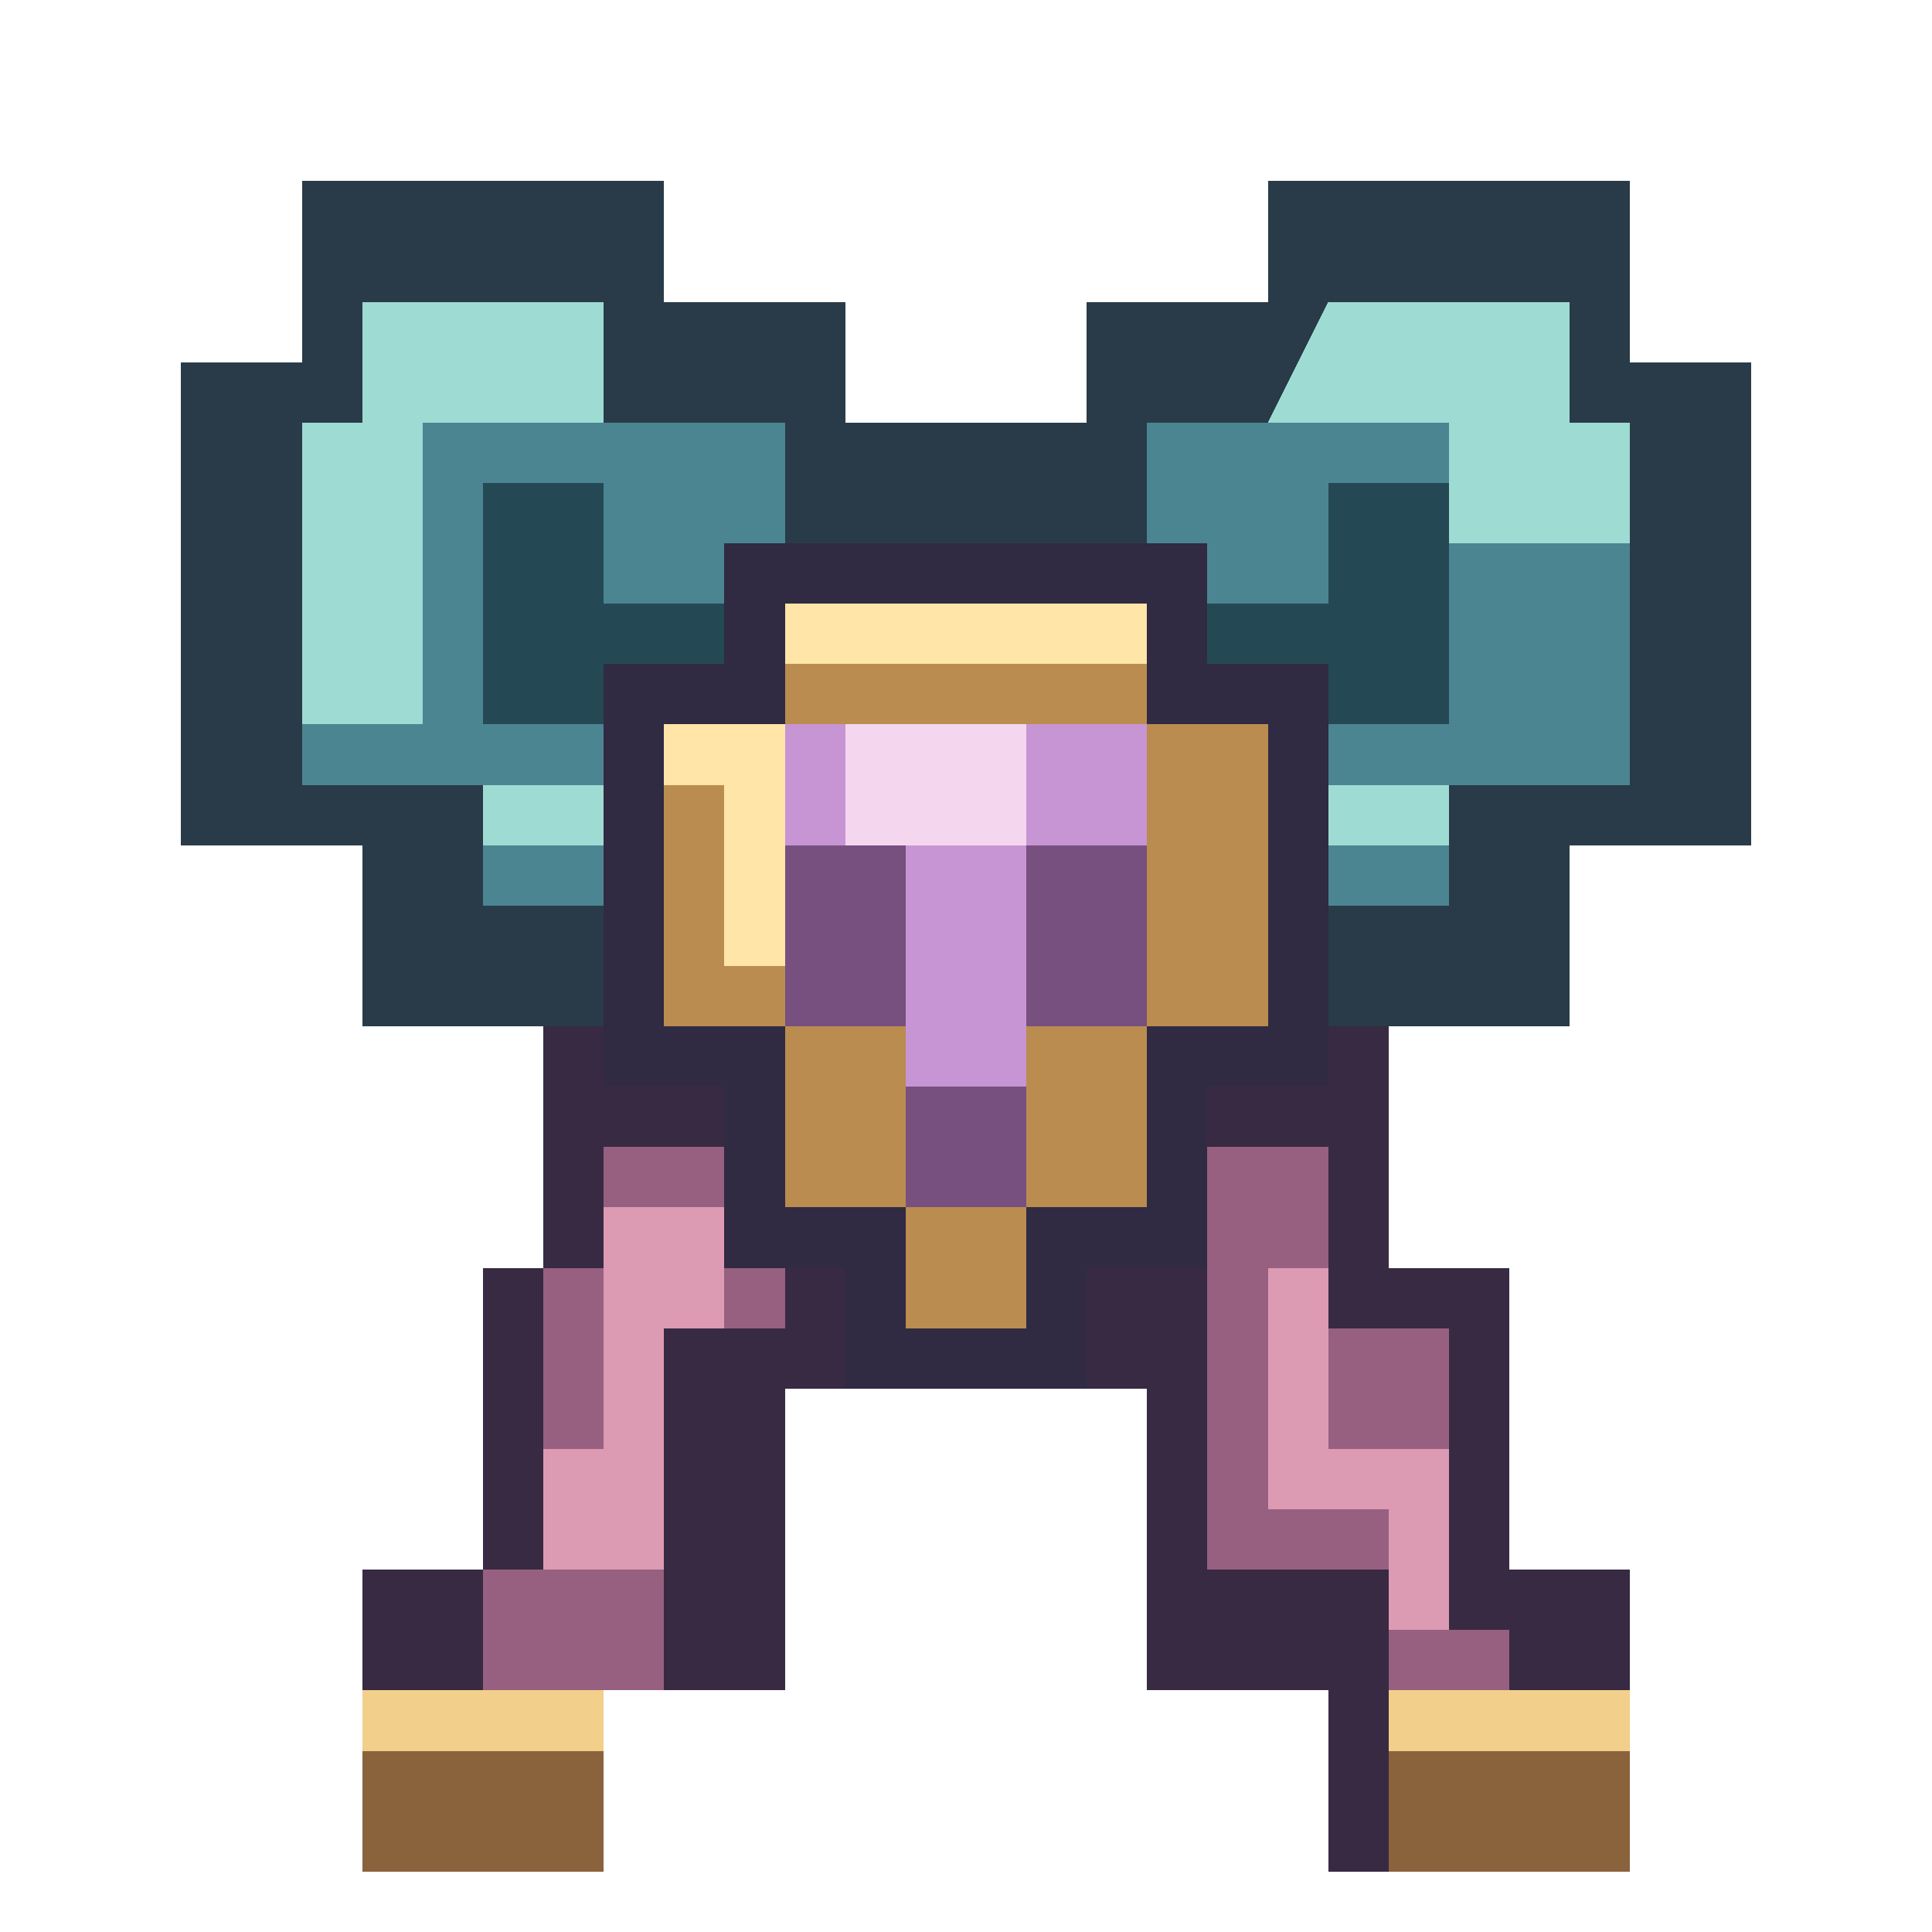
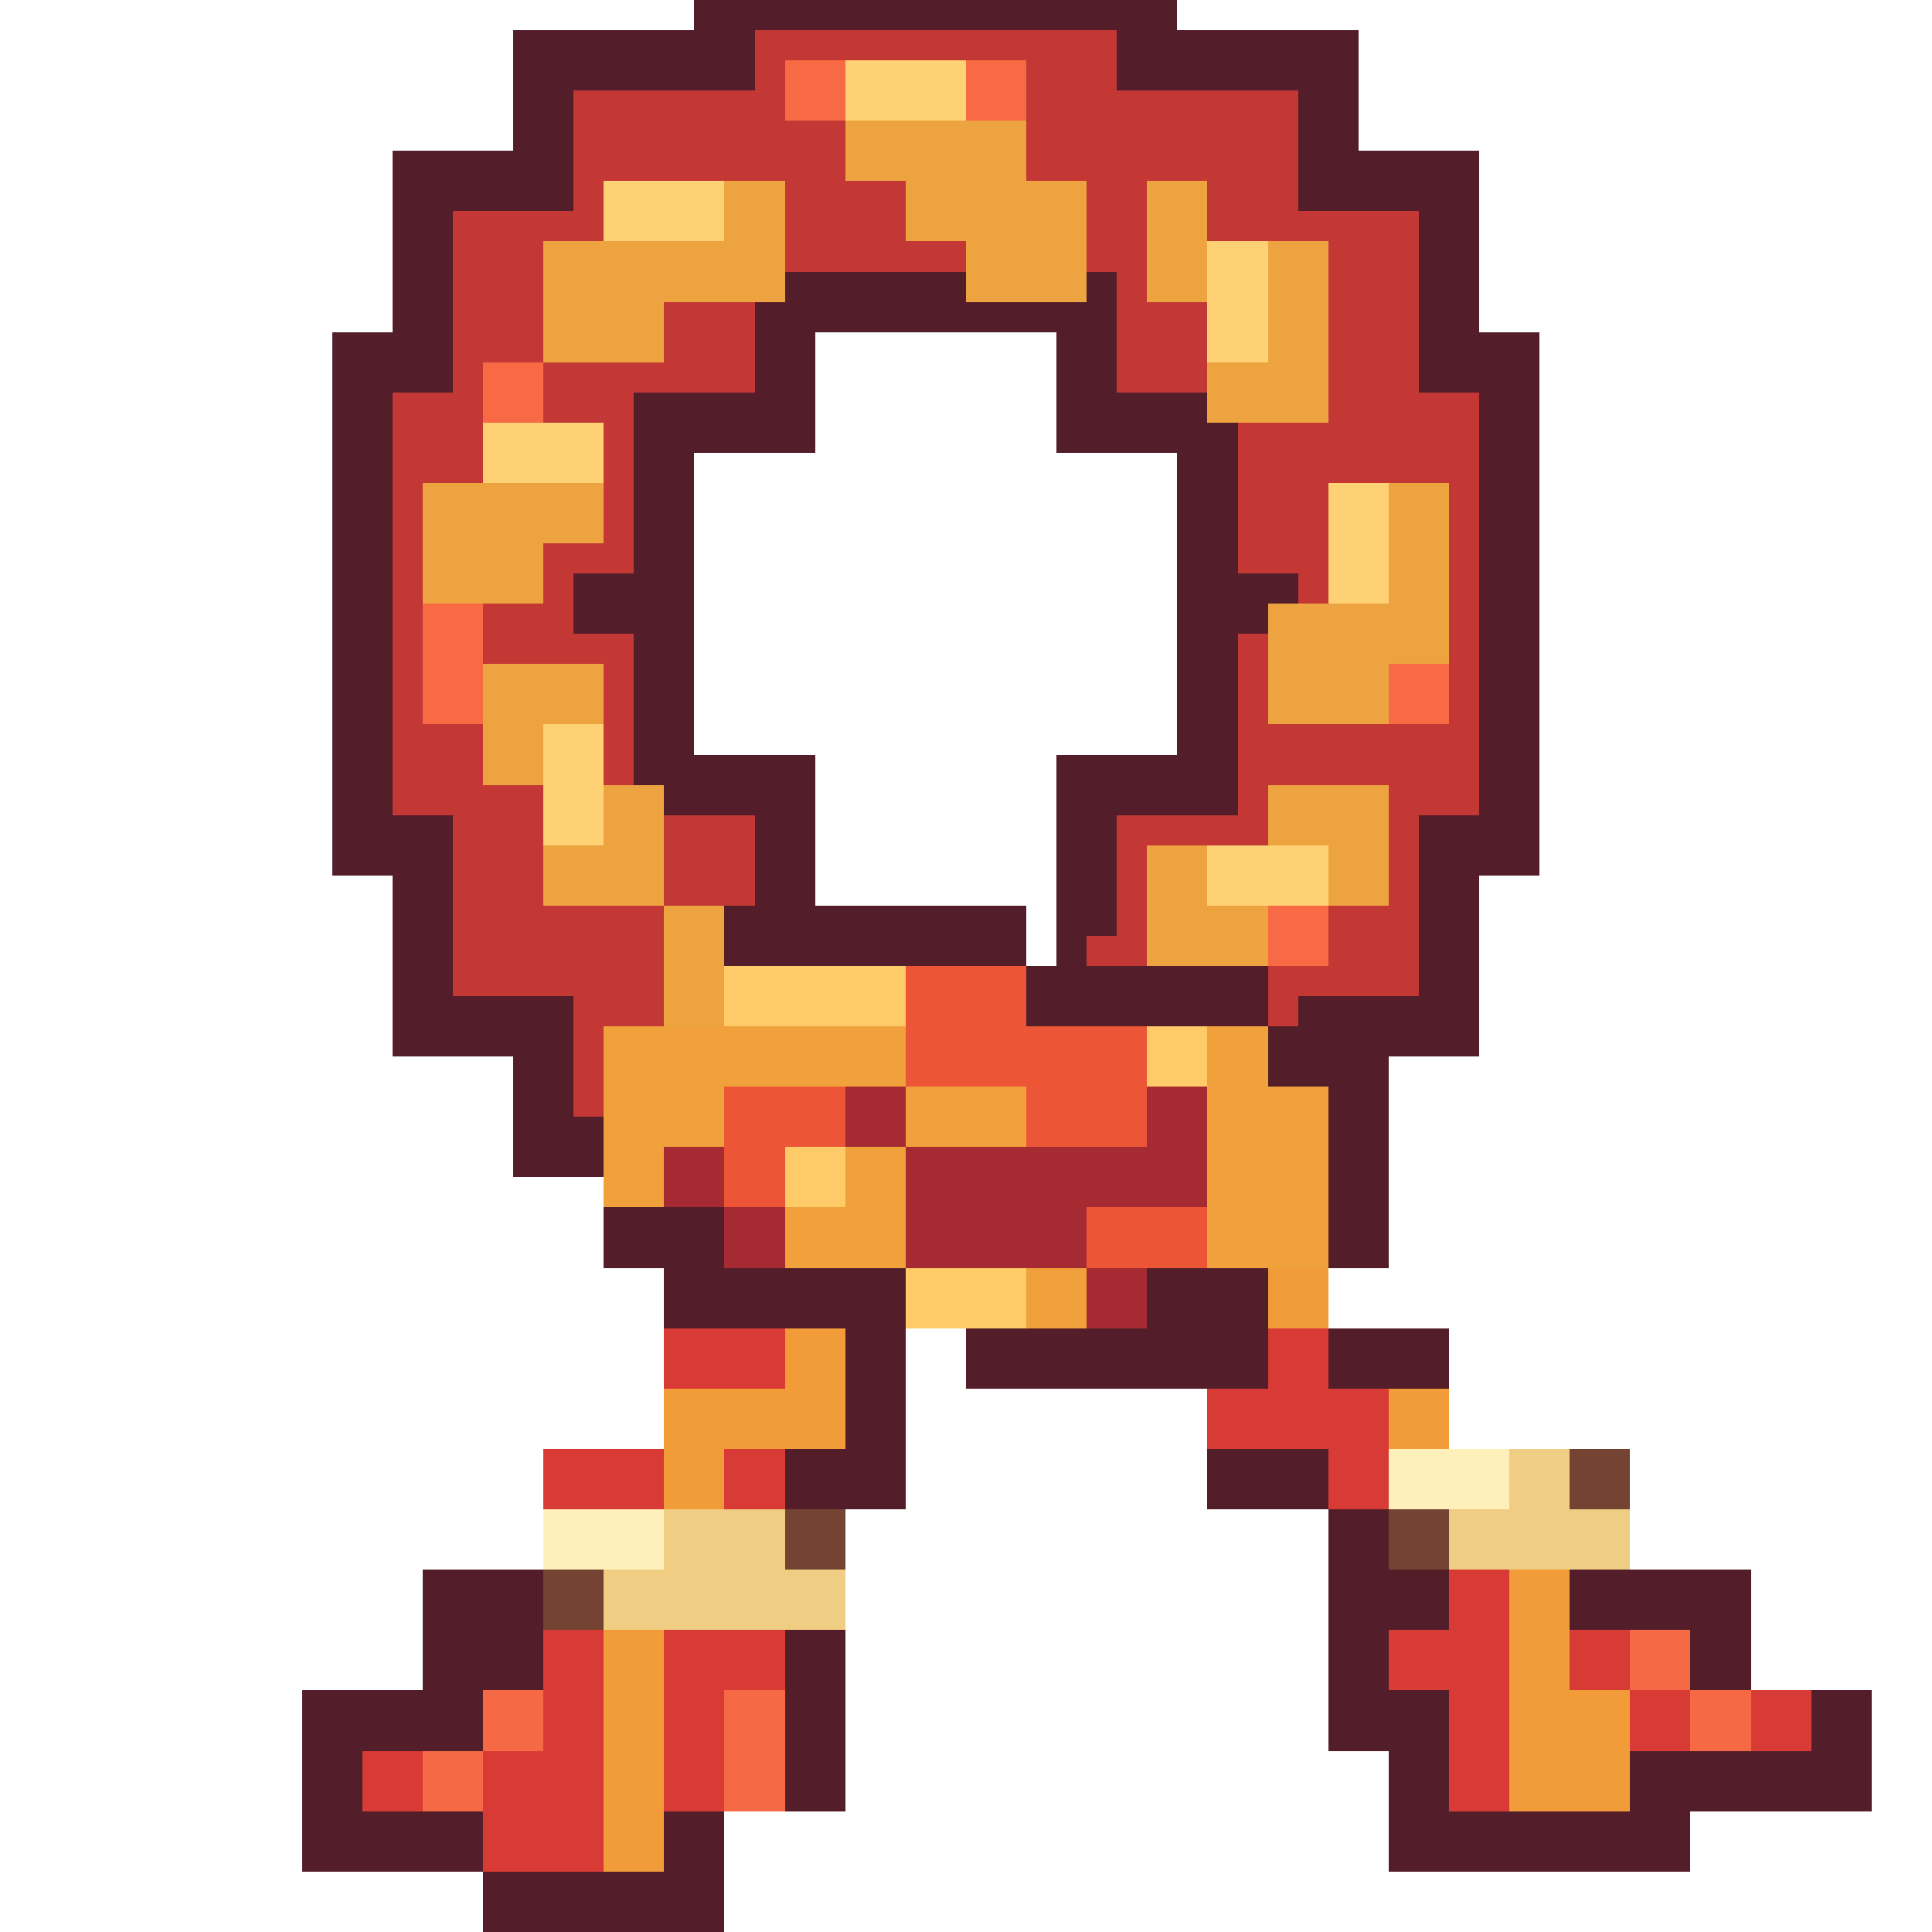
<svg xmlns="http://www.w3.org/2000/svg" width="32" height="32" viewBox="0 0 32 32" shape-rendering="crispEdges">
-   <path fill="#293b48" d="M5 3h6v2h3v2h4V5h3V3h6v3h2v8h-3v3h-4v3h-3v3h-6v-3h-3v-3H6v-3H3V6h2z" />
-   <path fill="#4b8591" d="M6 5h4v2h3v3h6V7h3V5h4v2h1v6h-3v2h-5v3h-6v-3H8v-2H5V7h1z" />
-   <path fill="#9edbd3" d="M6 5h4v2H7v5H5V7h1zM22 5h4v2h1v2h-3V7h-3zM8 13h4v1H8zM20 13h4v1h-4z" />
-   <path fill="#244955" d="M8 8h2v2h2v2H8zM22 8h2v4h-4v-2h2z" />
-   <path fill="#382a42" d="M9 17h6v6h-2v5h-3v3H6v-5h2v-5h1zM18 17h5v4h2v5h2v5h-5v-3h-3v-5h-1z" />
-   <path fill="#976080" d="M10 19h3v3h-2v6H8v-2h1v-5h1zM20 19h2v3h2v5h1v2h-2v-3h-3z" />
-   <path fill="#dc9bb3" d="M10 20h2v2h-1v4H9v-2h1zM21 21h1v3h2v3h-1v-2h-2z" />
-   <path fill="#8a633d" d="M6 28h4v3H6zM23 28h4v3h-4z" />
-   <path fill="#f2cf8a" d="M6 28h4v1H6zM23 28h4v1h-4z" />
-   <path fill="#302a42" d="M12 9h8v2h2v7h-2v3h-2v2h-4v-2h-2v-3h-2v-7h2z" />
-   <path fill="#ba8c4f" d="M13 10h6v2h2v5h-2v3h-2v2h-2v-2h-2v-3h-2v-5h2z" />
-   <path fill="#ffe5a8" d="M13 10h6v1h-6zM11 12h2v4h-1v-3h-1z" />
-   <path fill="#775080" d="M13 12h6v5h-2v3h-2v-3h-2z" />
-   <path fill="#c795d4" d="M13 12h6v2h-2v4h-2v-4h-2z" />
-   <path fill="#f5d6ef" d="M14 12h3v2h-3z" />
+   <path fill="none" stroke="#531e29" stroke-width="5" stroke-linejoin="miter" d="M13 17H11V15H9V12H8V8H9V5H11V3H14V2H17V3H20V5H22V8H23V12H22V15H20V17H18" />
+   <path fill="none" stroke="#c33735" stroke-width="3" d="M13 17H11V15H9V12H8V8H9V5H11V3H14V2H17V3H20V5H22V8H23V12H22V15H20V17H18" />
+   <path fill="#f76a43" d="M13 1h4v1h-4zM10 3h2v1h-2zM8 6h1v3H8zM7 10h1v2H7zM9 13h1v2H9zM21 5h1v2h-1zM23 9h1v3h-1zM21 14h1v2h-1z" />
+   <path fill="#eea341" d="M14 1h2v1h1v1h1v2h-2V4h-1V3h-1zM10 3h3v2h-2v1H9V4h1zM8 7h2v2H9v1H7V8h1zM8 11h2v2h1v2H9v-2H8zM11 15h2v3h-2zM19 3h1v1h2v3h-2V5h-1zM22 8h2v3h-1v1h-2v-2h1zM21 13h2v2h-2v1h-2v-2h2z" />
+   <path fill="#ffd175" d="M10 3h2v1h-2zM14 1h2v1h-2zM8 7h2v1H8zM9 12h1v2H9zM20 4h1v2h-1zM22 8h1v2h-1zM20 14h2v1h-2z" />
+   <path fill="#531e29" d="M13 19h4v3h-2v3h-2v3H9v-4h2v-3h2zM19 20h3v2h2v2h2v3h-4v-2h-2v-2h-1zM9 25h5v5h-2v2H8v-1H5v-3h2v-2h2zM23 24h4v2h2v2h2v2h-3v1h-5v-2h-1v-3h1z" />
+   <path fill="#d83b35" d="M13 20h2v2h-2v3h-2v2H9v-3h2v-2h2zM20 21h2v2h2v2h-2v-1h-2zM9 27h4v3h-2v1H8v-1H6v-1h2v-1h1zM24 26h2v1h2v1h2v1h-3v1h-3v-2h-1v-1h1z" />
+   <path fill="#f19c39" d="M13 21h2v1h-1v2h-2v1h-1v-2h2zM20 21h2v1h-2zM23 23h1v1h1v1h-2zM10 27h1v4h-1zM25 26h1v2h1v2h-2z" />
+   <path fill="#f56a44" d="M8 28h1v1H8zM7 29h1v1H7zM12 28h1v2h-1zM27 27h1v1h-1zM28 28h1v1h-1z" />
+   <path fill="#531e29" d="M12 15h5v1h4v1h2v4h-2v2h-5v-1h-4v-1h-2v-4h2z" />
+   <path fill="#a62a31" d="M12 16h4v1h4v1h2v3h-3v1h-3v-1h-4v-1h-1v-2h1z" />
+   <path fill="#f1a13b" d="M12 16h3v1h2v2h-2v-1h-3v1h-1v1h-1v-3h2zM19 17h2v1h1v3h-2v-3h-1zM13 19h2v2h3v1h-3v-1h-2z" />
+   <path fill="#ed5537" d="M15 16h2v1h2v2h-2v-1h-2zM12 18h2v2h-2zM18 20h2v1h-2z" />
+   <path fill="#ffca68" d="M12 16h3v1h-3zM13 19h1v1h-1zM19 17h1v1h-1zM15 21h2v1h-2z" />
+   <path fill="#744332" d="M9 25h5v2H9zM23 24h4v2h-4z" />
+   <path fill="#efcd83" d="M9 25h4v1H9zM10 26h4v1h-4zM23 24h3v1h-3zM24 25h3v1h-3z" />
+   <path fill="#fff0bb" d="M9 25h2v1H9zM23 24h2v1h-2z" />
</svg>
